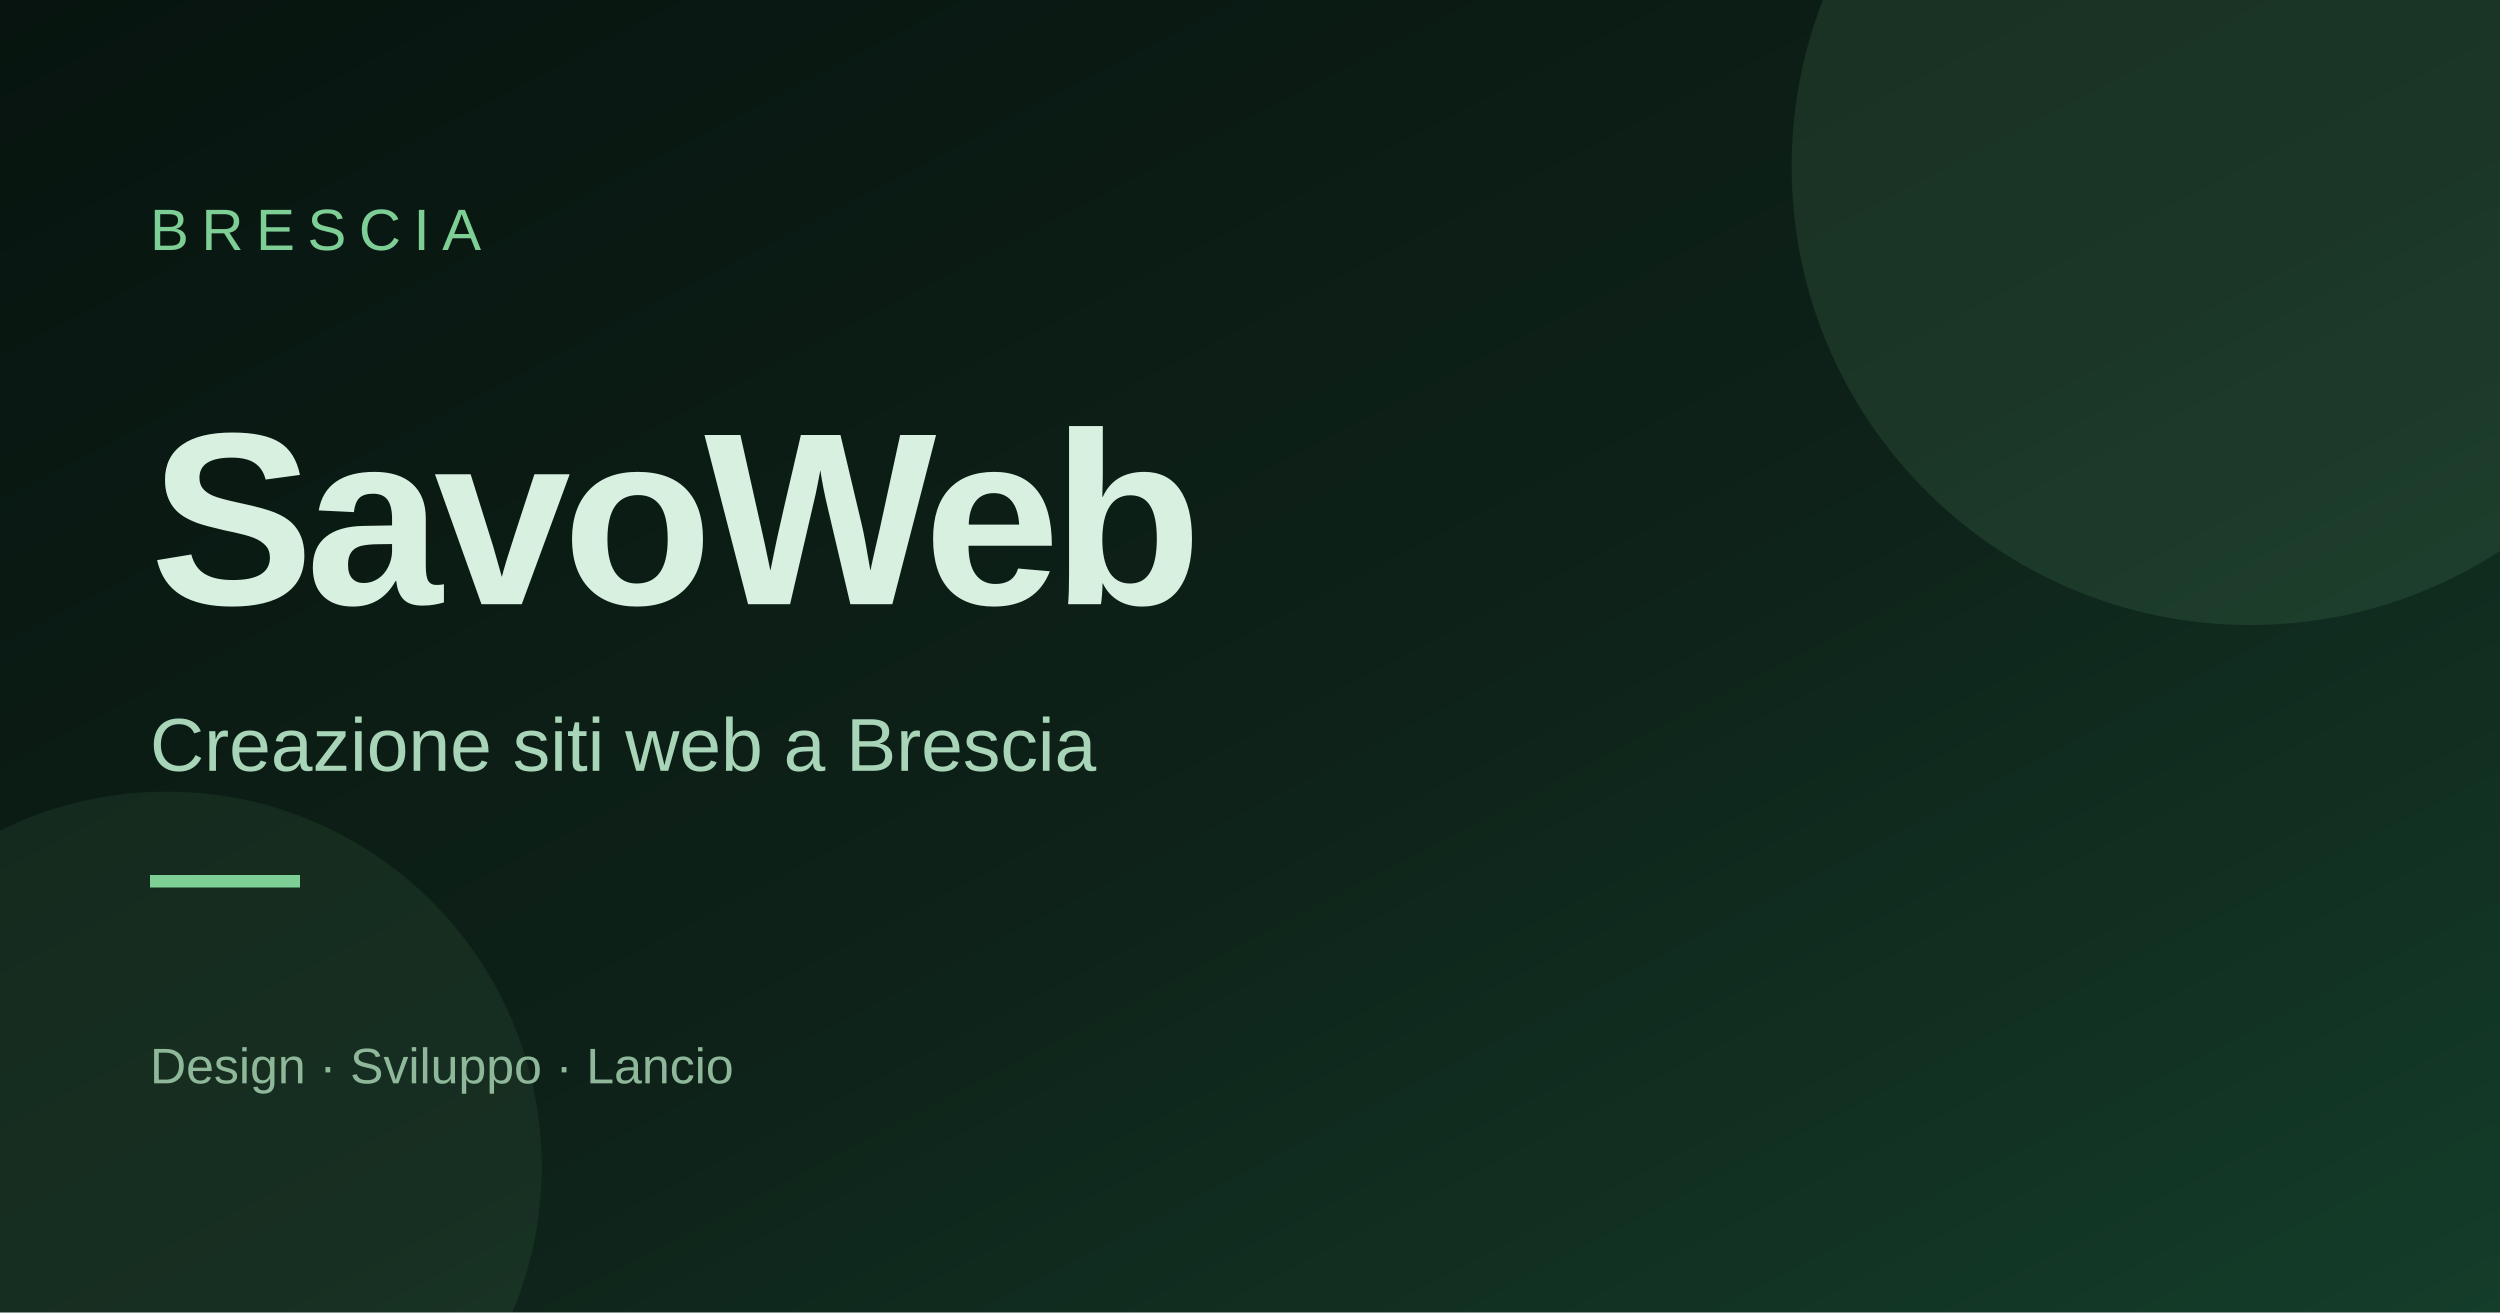
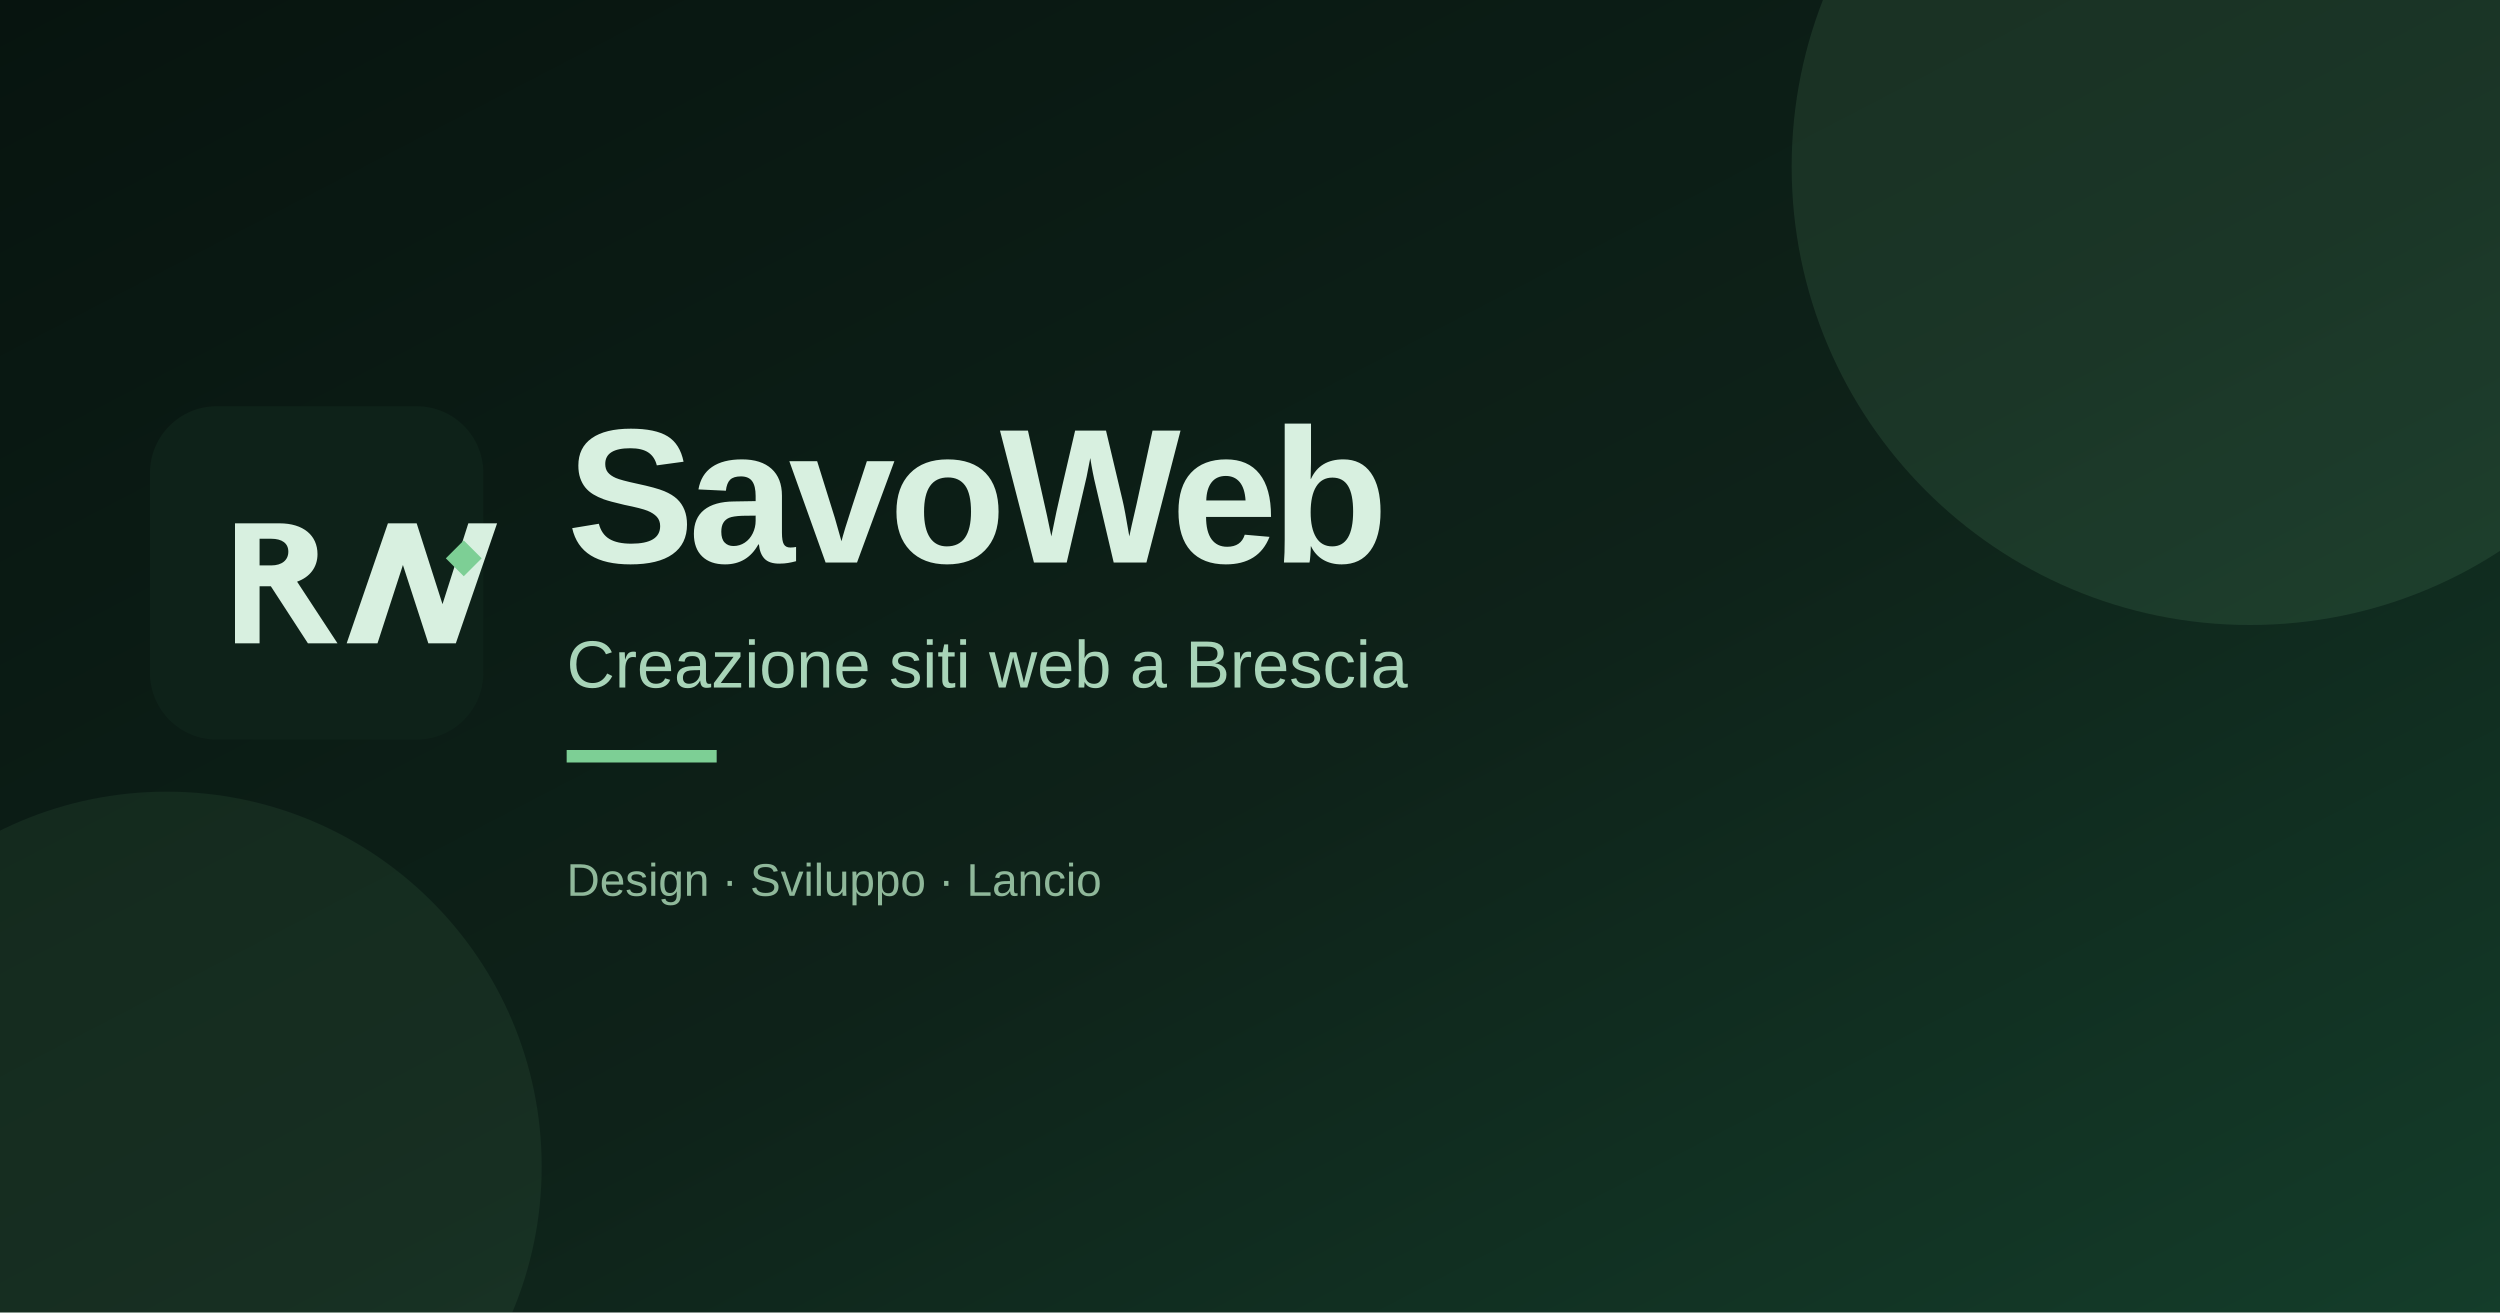
<svg xmlns="http://www.w3.org/2000/svg" width="1200" height="630" viewBox="0 0 1200 630">
  <defs>
    <linearGradient id="bg" x1="0" y1="0" x2="1" y2="1">
      <stop offset="0%" stop-color="#07140F" />
      <stop offset="55%" stop-color="#0E2219" />
      <stop offset="100%" stop-color="#143D2A" />
    </linearGradient>
  </defs>
  <rect width="1200" height="630" fill="url(#bg)" />
  <circle cx="1080" cy="80" r="220" fill="#7DCF95" fill-opacity="0.12" />
  <circle cx="80" cy="560" r="180" fill="#7DCF95" fill-opacity="0.08" />
-   <text x="72" y="120" font-family="Arial, Helvetica, sans-serif" font-size="28" fill="#7DCF95" letter-spacing="6">BRESCIA</text>
-   <text x="72" y="290" font-family="Arial Black, Arial, sans-serif" font-size="118" font-weight="800" fill="#D8F0E0" letter-spacing="-4">SavoWeb</text>
-   <text x="72" y="370" font-family="Arial, Helvetica, sans-serif" font-size="36" fill="#A8D4B8">Creazione siti web a Brescia</text>
-   <rect x="72" y="420" width="72" height="6" fill="#7DCF95" />
-   <text x="72" y="520" font-family="Arial, Helvetica, sans-serif" font-size="24" fill="#8FB89A">Design · Sviluppo · Lancio</text>
+   <rect x="72" y="195" width="160" height="160" rx="32" fill="#0E2219" />
+   <path d="M112.8 308.8V251.2h21.4c11.4 0 18.2 5.8 18.2 14.8 0 6.2-3.6 11-9.8 13.2l19.4 29.6h-14.2l-17.8-27.4h-5.4v27.4h-11.8zm11.8-37.4h5.6c5.2 0 8.2-2.6 8.2-6.6s-3-6.2-8.2-6.2h-5.6v12.8z" fill="#D8F0E0" />
+   <path d="M166.4 308.8l19.8-57.6h13.8l12.4 38.8 12.4-38.8h13.8l-19.8 57.6h-13.2l-12.2-37.6-12.2 37.6h-14.8z" fill="#D8F0E0" />
+   <path d="M214 268l8.6-8.6 8.6 8.6-8.6 8.6z" fill="#7DCF95" />
+   <text x="272" y="270" font-family="Arial Black, Arial, sans-serif" font-size="92" font-weight="800" fill="#D8F0E0" letter-spacing="-3">SavoWeb</text>
+   <text x="272" y="330" font-family="Arial, Helvetica, sans-serif" font-size="32" fill="#A8D4B8">Creazione siti web a Brescia</text>
+   <rect x="272" y="360" width="72" height="6" fill="#7DCF95" />
+   <text x="272" y="430" font-family="Arial, Helvetica, sans-serif" font-size="22" fill="#8FB89A">Design · Sviluppo · Lancio</text>
</svg>
